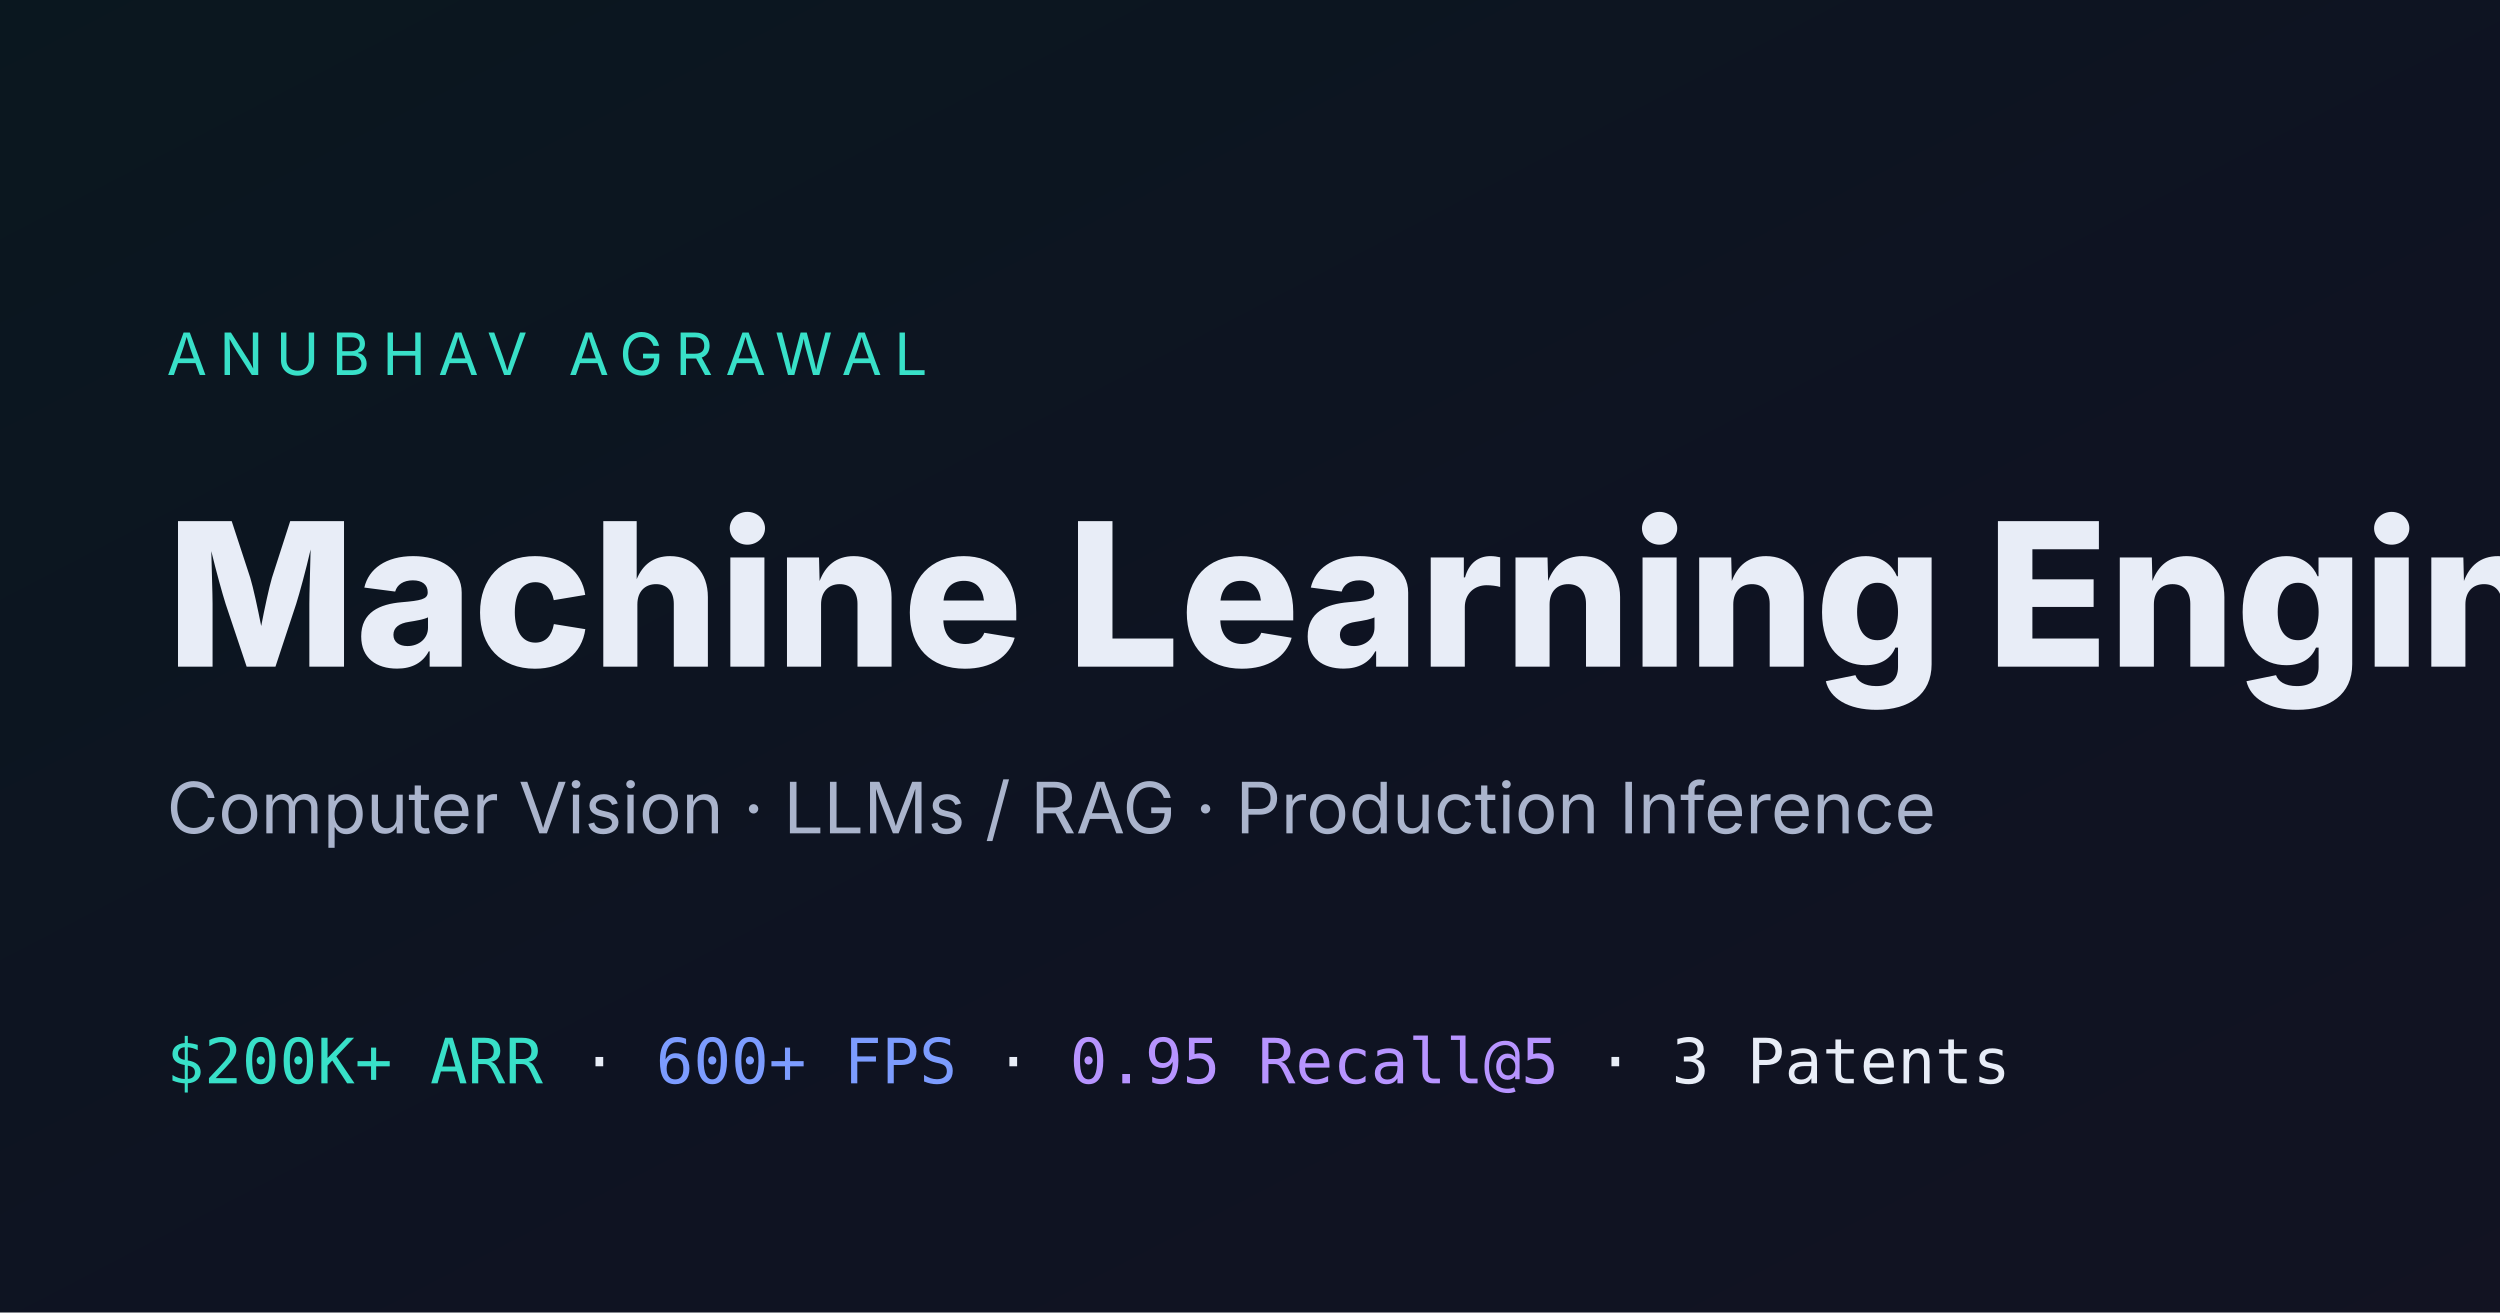
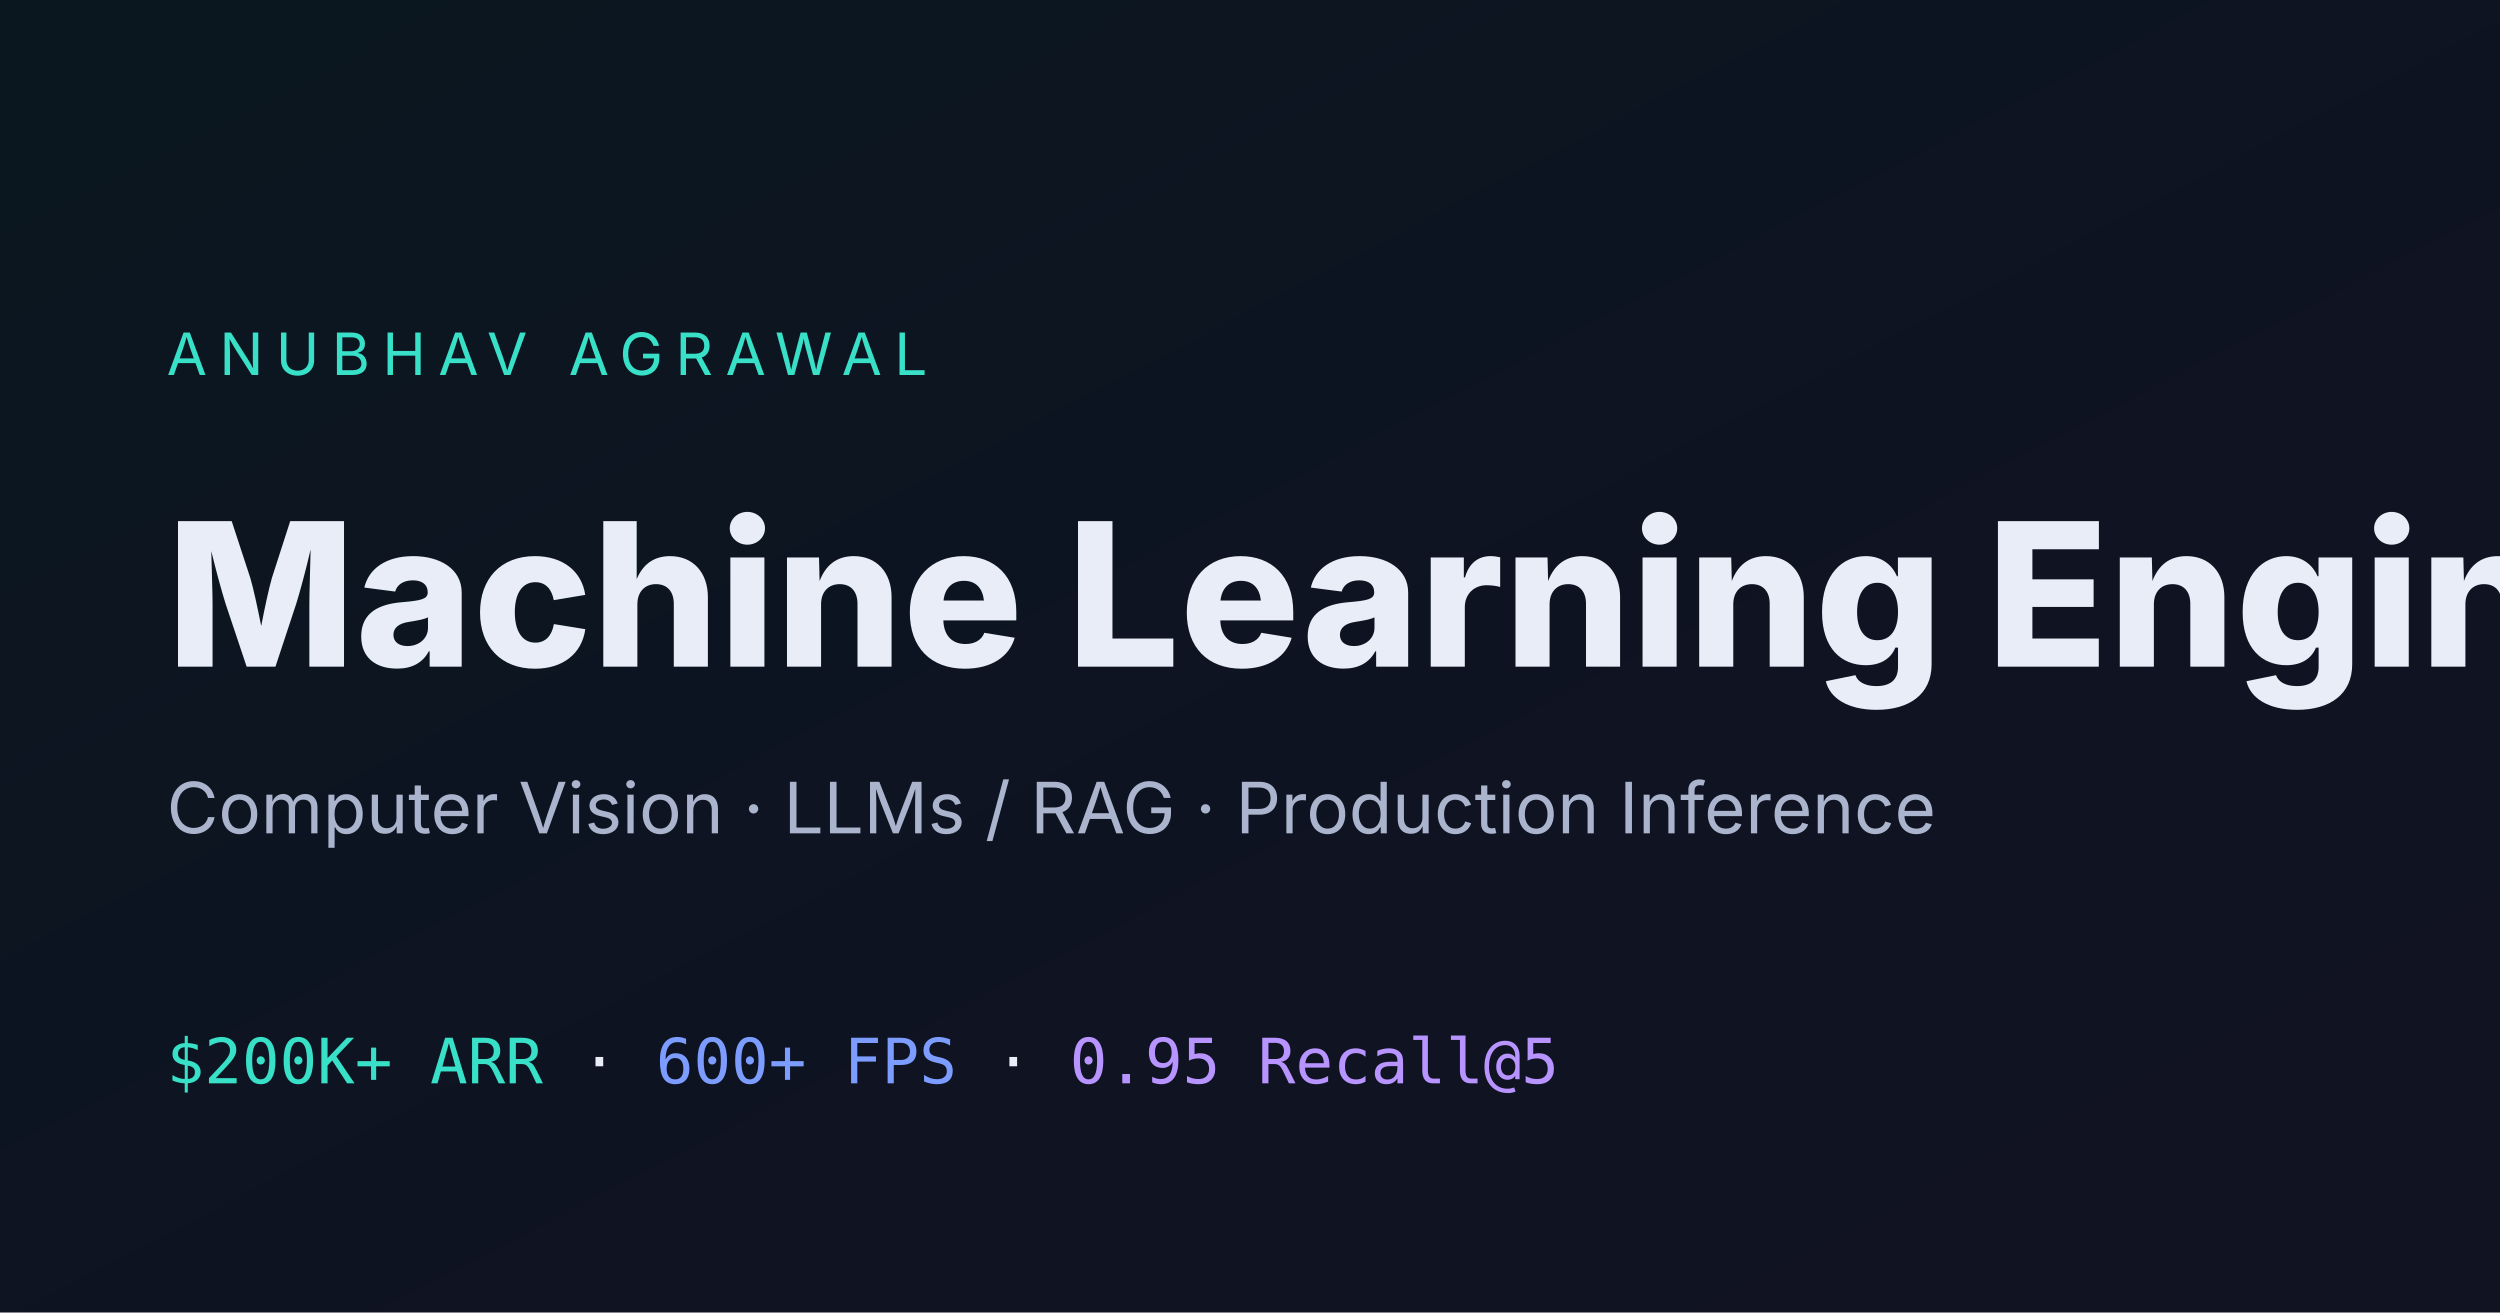
<svg xmlns="http://www.w3.org/2000/svg" viewBox="0 0 1200 630">
  <defs>
    <linearGradient id="g" x1="0" y1="0" x2="1" y2="1">
      <stop offset="0" stop-color="#38e0c8" />
      <stop offset="0.55" stop-color="#7c9cff" />
      <stop offset="1" stop-color="#b794ff" />
    </linearGradient>
  </defs>
  <rect width="1200" height="630" fill="#070b14" />
  <rect width="1200" height="630" fill="url(#g)" opacity="0.06" />
  <text x="80" y="180" font-family="Inter, sans-serif" font-size="28" fill="#38e0c8" letter-spacing="6">ANUBHAV AGRAWAL</text>
  <text x="80" y="320" font-family="Inter, sans-serif" font-weight="800" font-size="96" fill="#e8edf7">Machine Learning Engineer</text>
  <text x="80" y="400" font-family="Inter, sans-serif" font-size="34" fill="#aab4cc">Computer Vision · LLMs / RAG · Production Inference</text>
  <g font-family="JetBrains Mono, monospace" font-size="30" fill="#e8edf7">
    <text x="80" y="520">
-       <tspan fill="#38e0c8">$200K+ ARR</tspan>  ·  <tspan fill="#7c9cff">600+ FPS</tspan>  ·  <tspan fill="#b794ff">0.95 Recall@5</tspan>  ·  3 Patents</text>
+       <tspan fill="#38e0c8">$200K+ ARR</tspan>  ·  <tspan fill="#7c9cff">600+ FPS</tspan>  ·  <tspan fill="#b794ff">0.95 Recall@5</tspan>
+     </text>
  </g>
</svg>
